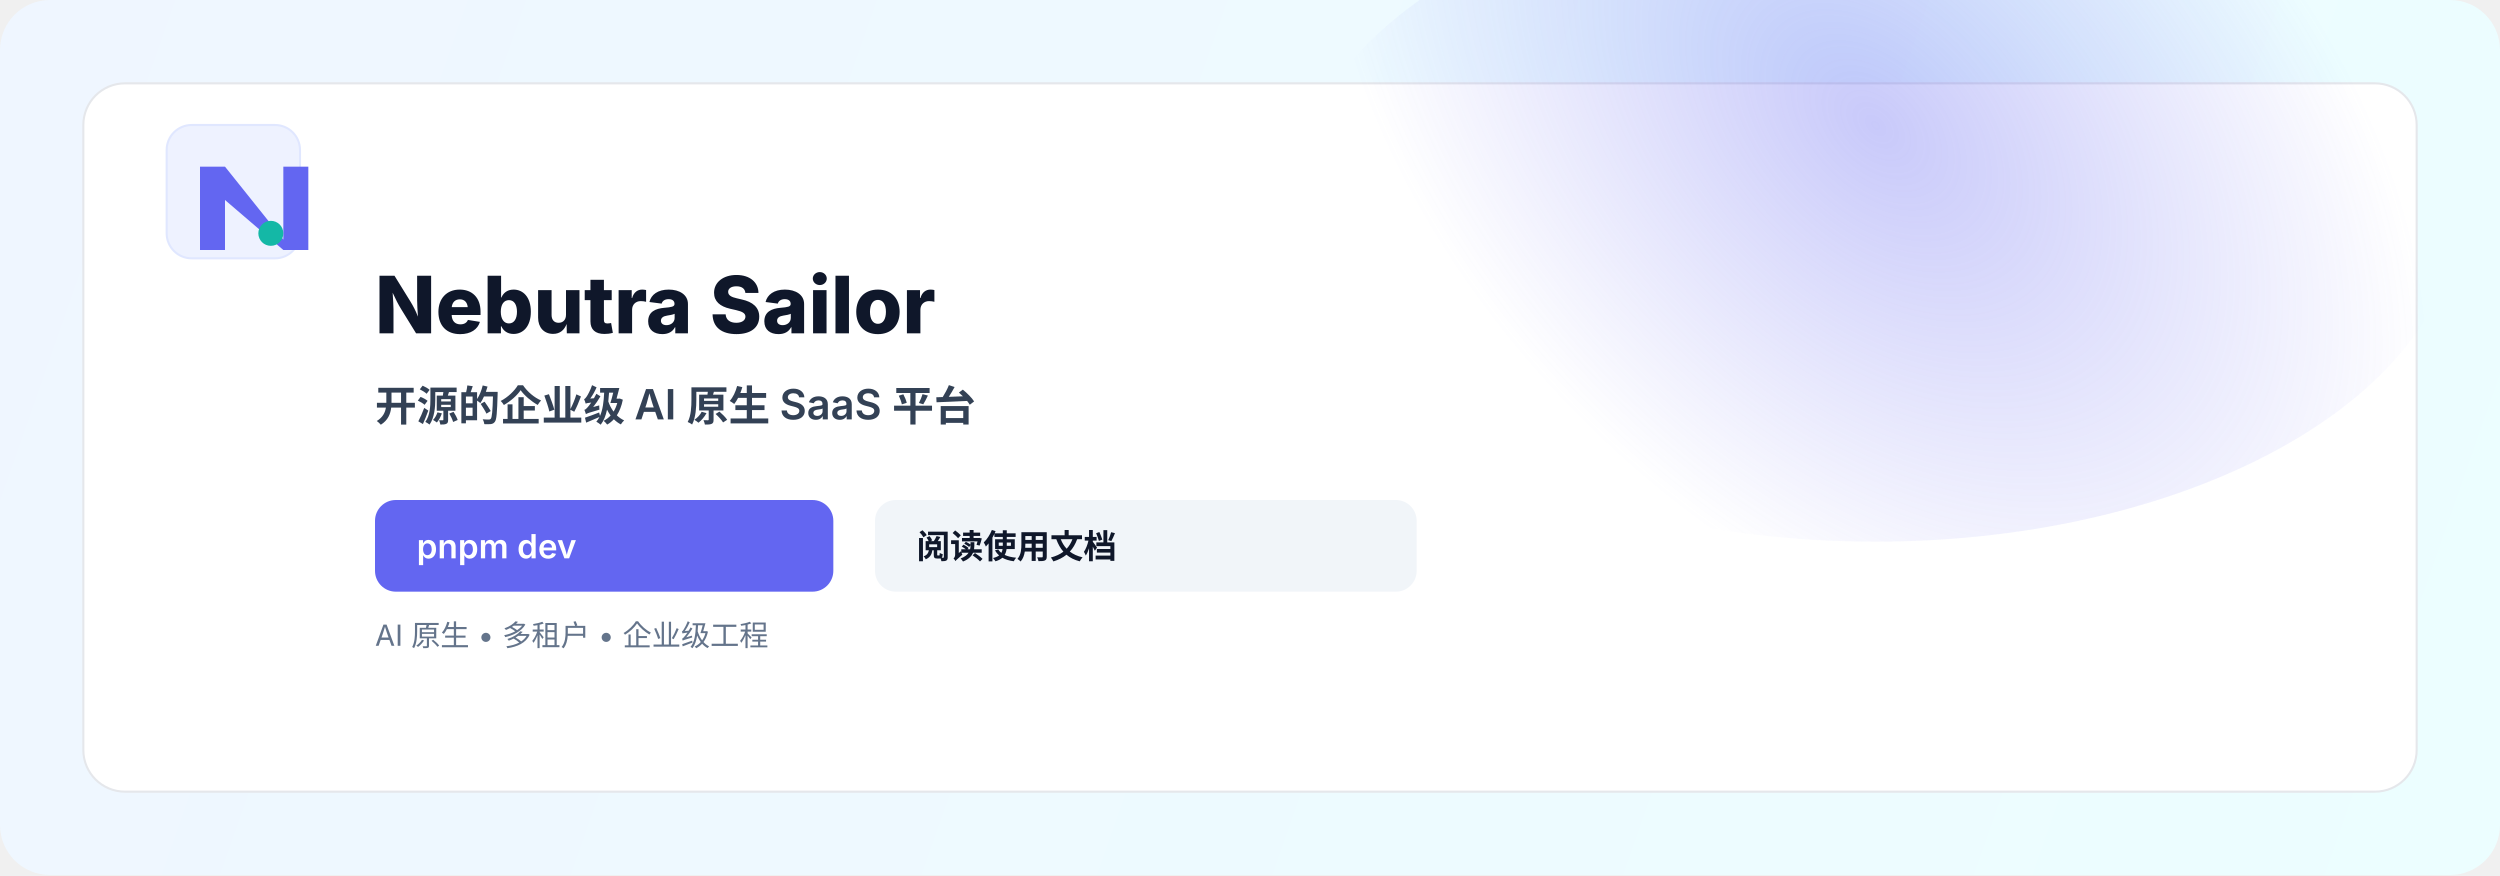
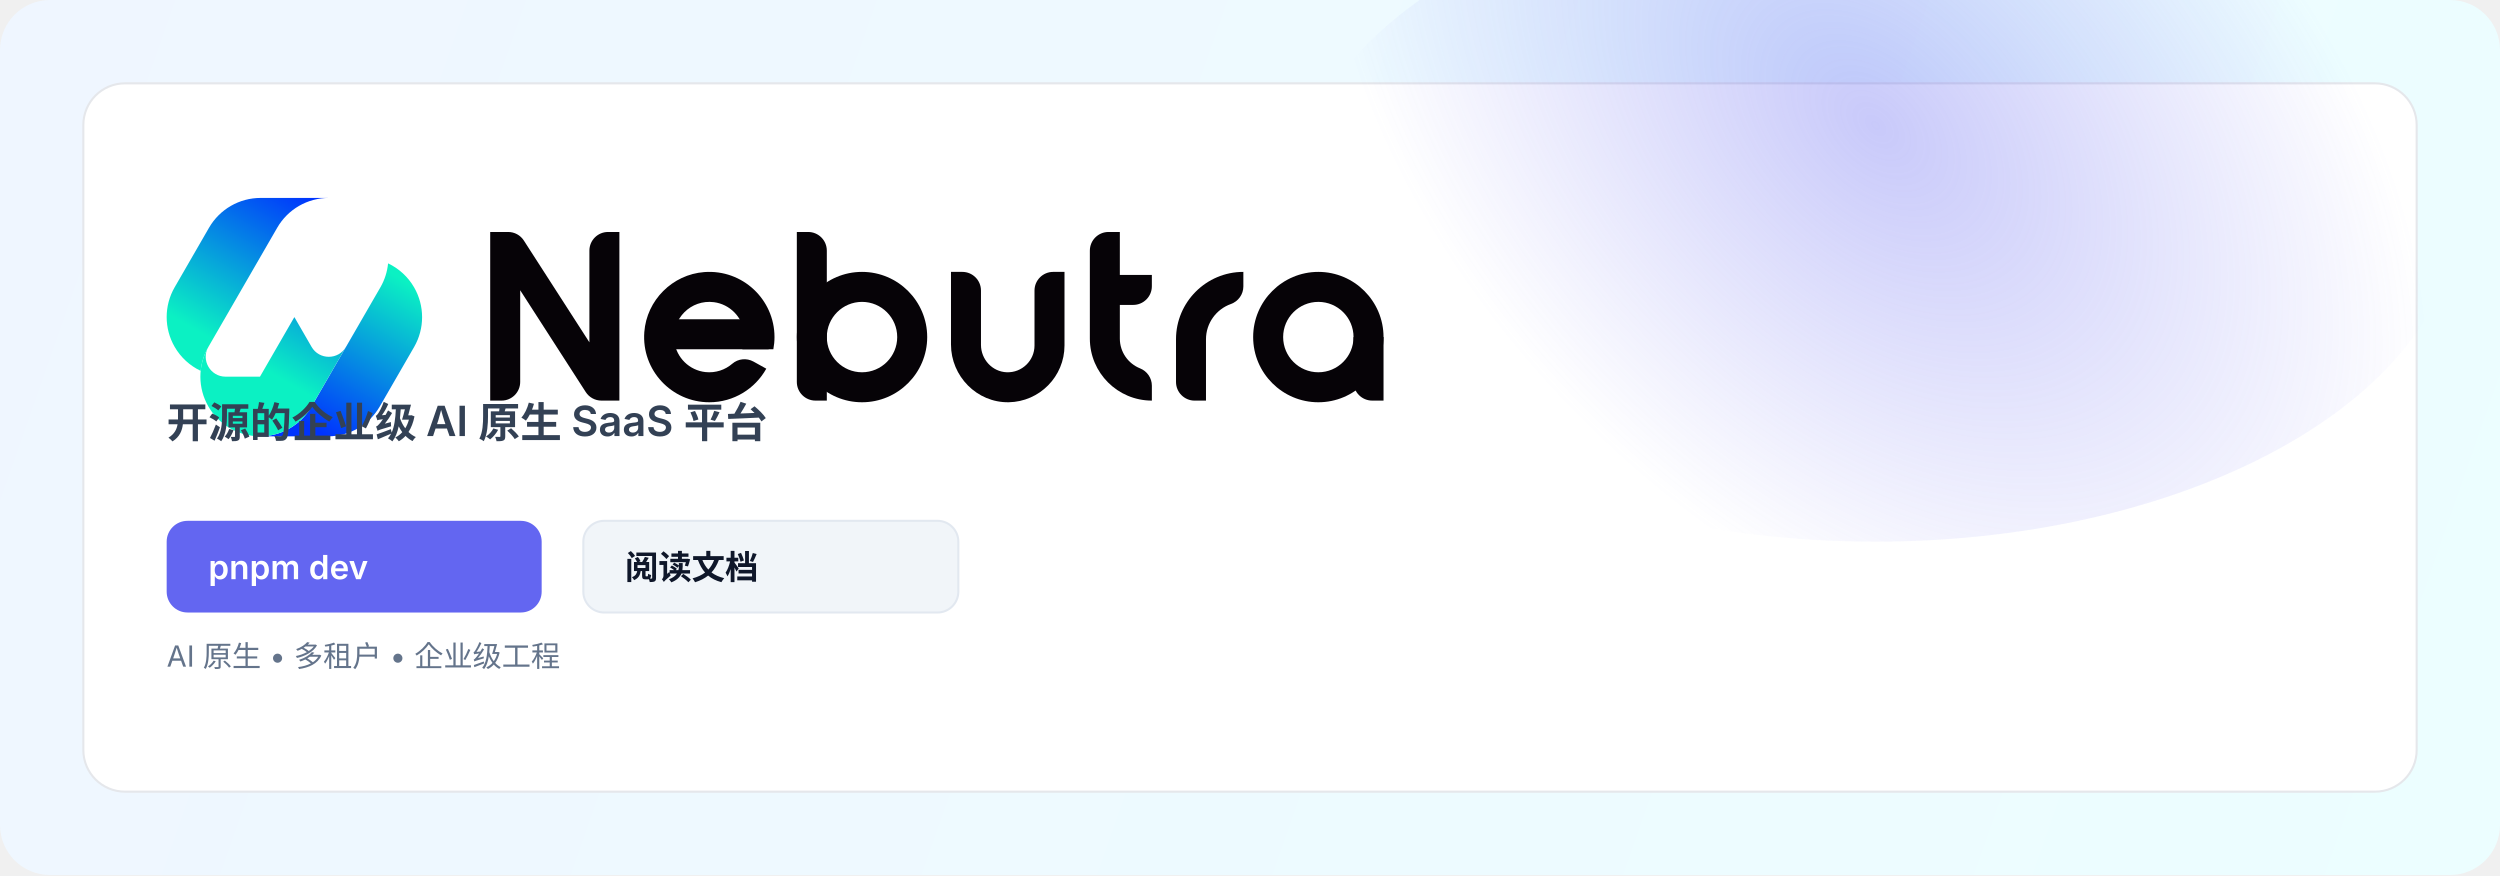
<svg xmlns="http://www.w3.org/2000/svg" width="1200" height="420" viewBox="0 0 1200 420" fill="none">
  <defs>
    <linearGradient id="g1" x1="0" y1="0" x2="1200" y2="420" gradientUnits="userSpaceOnUse">
      <stop offset="0" stop-color="#EFF6FF" />
      <stop offset="1" stop-color="#ECFEFF" />
+     </linearGradient>
+     <linearGradient id="iconGrad1" x1="104.63" y1="-13.97" x2="29.26" y2="117.55" gradientUnits="userSpaceOnUse">
+       <stop offset="0" stop-color="#0033FE" />
+       <stop offset="1" stop-color="#0BF1C3" />
+     </linearGradient>
+     <linearGradient id="iconGrad2" x1="204.93" y1="70.85" x2="129.56" y2="202.37" gradientUnits="userSpaceOnUse">
+       <stop offset="0" stop-color="#0BF1C3" />
+       <stop offset="1" stop-color="#0033FE" />
    </linearGradient>
    <radialGradient id="glow" cx="0" cy="0" r="1" gradientUnits="userSpaceOnUse" gradientTransform="translate(900 60) rotate(45) scale(320 200)">
      <stop offset="0" stop-color="#6366F1" stop-opacity="0.35" />
      <stop offset="1" stop-color="#6366F1" stop-opacity="0" />
    </radialGradient>
  </defs>
  <rect width="1200" height="420" rx="24" fill="url(#g1)" />
  <rect x="40" y="40" width="1120" height="340" rx="20" fill="#ffffff" stroke="#E5E7EB" />
  <ellipse cx="900" cy="100" rx="280" ry="160" fill="url(#glow)" />
-   <g transform="translate(80,120)">
-     <rect x="0" y="-60" width="64" height="64" rx="12" fill="#EEF2FF" stroke="#E0E7FF" />
-     <path d="M16 0 V-40 h12 l28 35 V-40 h12 V0 h-12 L28 -24 V0 H16z" fill="#6366F1" />
-     <circle cx="50" cy="-8" r="6" fill="#14B8A6" />
+   <g transform="translate(80,95) scale(0.55)">
+     <path fill="url(#iconGrad1)" d="M36.4,130.04l15.03-26.02l45.08-78.05c9.3-16.1,26.49-26,45.08-25.96l0,0H82.01C63.44,0,46.27,9.91,36.98,26 L6.97,77.99c-9.29,16.09-9.29,35.91,0,51.99c5.36,9.29,13.35,16.51,22.72,20.96C30.39,143.69,32.63,136.56,36.4,130.04z" />
+     <path fill="url(#iconGrad2)" d="M215.96,78.08 c-5.36-9.29-13.35-16.51-22.72-20.96c-0.71,7.25-2.95,14.39-6.71,20.91l-15.01,25.99l-45.1,78.08c-9.3,16.1-26.49,26-45.08,25.96 l0,0h59.58c18.58,0,35.74-9.91,45.03-26l30.02-51.99C225.24,113.98,225.24,94.16,215.96,78.08z" />
+     <path fill="url(#iconGrad1)" d="M126.45,129.99l-15-25.98l-30.02,51.99h-30 c-13.26,0-21.58-14.27-15.14-25.79c-9.18,16.04-9.15,35.75,0.1,51.76l0.06,0.11c9.26,16.04,26.36,25.93,44.88,25.97h0 c18.59,0.04,35.78-9.86,45.08-25.96L156.5,130C149.83,141.56,133.13,141.56,126.45,129.99z" />
+     <g transform="translate(240, 0)">
+       <path fill="#060307" d="M155.1,176.89h-15.66c-5.54,0-10.7-2.81-13.7-7.47l-57.21-88.84v80.02c0,9-7.29,16.29-16.29,16.29h-9.88 V29.72h15.66c5.54,0,10.7,2.81,13.7,7.47l57.21,88.84V46.01c0-9,7.29-16.29,16.29-16.29h9.88V176.89z" />
+       <rect x="189.81" y="105.91" fill="#060307" width="95.58" height="26.17" />
+       <path fill="#060307" d="M253.58,144.74c-6.16,5.3-14.43,8.21-23.36,7.26c-13.99-1.49-25.34-12.58-27.12-26.54 c-2.55-20.08,14.42-37.04,34.5-34.47c13.77,1.76,24.77,12.85,26.46,26.62c0.63,5.12-0.02,10.03-1.66,14.47h27.06 c0.65-3.45,1.01-7,1.01-10.63c0-32.81-27.92-59.23-61.26-56.73c-27.81,2.09-50.27,24.54-52.36,52.36 c-2.5,33.33,23.91,61.26,56.73,61.26c21.36,0,40-11.84,49.73-29.3l-11.19-6.21C266.14,139.52,258.75,140.28,253.58,144.74z" />
+       <path fill="#060307" d="M336.13,176.89h-9.88c-9,0-16.29-7.29-16.29-16.29V29.72h9.88c9,0,16.29,7.29,16.29,16.29V176.89z" />
+       <path fill="#060307" d="M366.85,178.34c-31.37,0-56.89-25.52-56.89-56.89s25.52-56.89,56.89-56.89s56.89,25.52,56.89,56.89 S398.22,178.34,366.85,178.34z M366.85,90.73c-16.94,0-30.72,13.78-30.72,30.72c0,16.94,13.78,30.72,30.72,30.72 c16.94,0,30.72-13.78,30.72-30.72C397.57,104.51,383.79,90.73,366.85,90.73z" />
+       <path fill="#060307" d="M494.89,178.33c-27.71,0.47-50.39-22.68-50.39-50.4V64.56h9.88c9,0,16.29,7.29,16.29,16.29v47.39 c0,12.65,9.82,23.44,22.46,23.92c13.29,0.5,24.26-10.16,24.26-23.34V80.85c0-9,7.29-16.29,16.29-16.29h9.88v64.25 C543.56,155.83,521.81,177.87,494.89,178.33z" />
+       <path fill="#060307" d="M619.8,176.89c-29.84,0-54.11-24.27-54.11-54.11V46.01c0-9,7.29-16.29,16.29-16.29h9.88v93.05 c0,11.77,7.31,21.86,17.64,25.98c6.21,2.47,10.31,8.46,10.31,15.14V176.89z" />
+       <path fill="#060307" d="M603.51,93.38h-24.74V67.21h41.03v9.88C619.8,86.09,612.51,93.38,603.51,93.38z" />
+       <path fill="#060307" d="M667.05,176.91h-9.88c-9,0-16.29-7.29-16.29-16.29v-37.28c0-32.41,26.37-58.78,58.78-58.78v12.68 c0,6.93-4.41,13.05-10.94,15.38c-12.62,4.51-21.68,16.58-21.68,30.73V176.91z" />
+       <path fill="#060307" d="M765.1,178.34c-31.37,0-56.89-25.52-56.89-56.89s25.52-56.89,56.89-56.89c31.37,0,56.89,25.52,56.89,56.89 S796.47,178.34,765.1,178.34z M765.1,90.73c-16.94,0-30.72,13.78-30.72,30.72c0,16.94,13.78,30.72,30.72,30.72 c16.94,0,30.72-13.78,30.72-30.72C795.82,104.51,782.04,90.73,765.1,90.73z" />
+       <path fill="#060307" d="M821.99,176.89h-9.88c-9,0-16.29-7.29-16.29-16.29v-39.15h26.17V176.89z" />
+     </g>
  </g>
-   <text x="180" y="160" fill="#0F172A" font-family="Inter, ui-sans-serif, system-ui" font-weight="800" font-size="38">Nebutra Sailor</text>
-   <text x="180" y="202" fill="#334155" font-family="Inter, ui-sans-serif, system-ui" font-weight="600" font-size="20">开源的企业级 AI 原生 SaaS 平台</text>
-   <g transform="translate(180,240)">
-     <rect x="0" y="0" width="220" height="44" rx="10" fill="#6366F1" />
+   <text x="80" y="210" fill="#334155" font-family="Inter, ui-sans-serif, system-ui" font-weight="600" font-size="20">开源的企业级 AI 原生 SaaS 平台</text>
+   <g transform="translate(80,250)">
+     <rect x="0" y="0" width="180" height="44" rx="10" fill="#6366F1" />
    <text x="20" y="28" fill="#ffffff" font-size="16" font-family="Inter" font-weight="600">pnpm dev</text>
-     <rect x="240" y="0" width="260" height="44" rx="10" fill="#F1F5F9" />
-     <text x="260" y="28" fill="#0F172A" font-size="16" font-family="Inter" font-weight="600">阅读使用文档</text>
+     <rect x="200" y="0" width="180" height="44" rx="10" fill="#F1F5F9" stroke="#E2E8F0" />
+     <text x="220" y="28" fill="#0F172A" font-size="16" font-family="Inter" font-weight="600">阅读文档</text>
  </g>
-   <g transform="translate(180,310)" fill="#64748B" font-family="Inter" font-size="14">
+   <g transform="translate(80,320)" fill="#64748B" font-family="Inter" font-size="14">
    <text>AI 原生 • 多租户 • 企业级工程</text>
  </g>
</svg>
